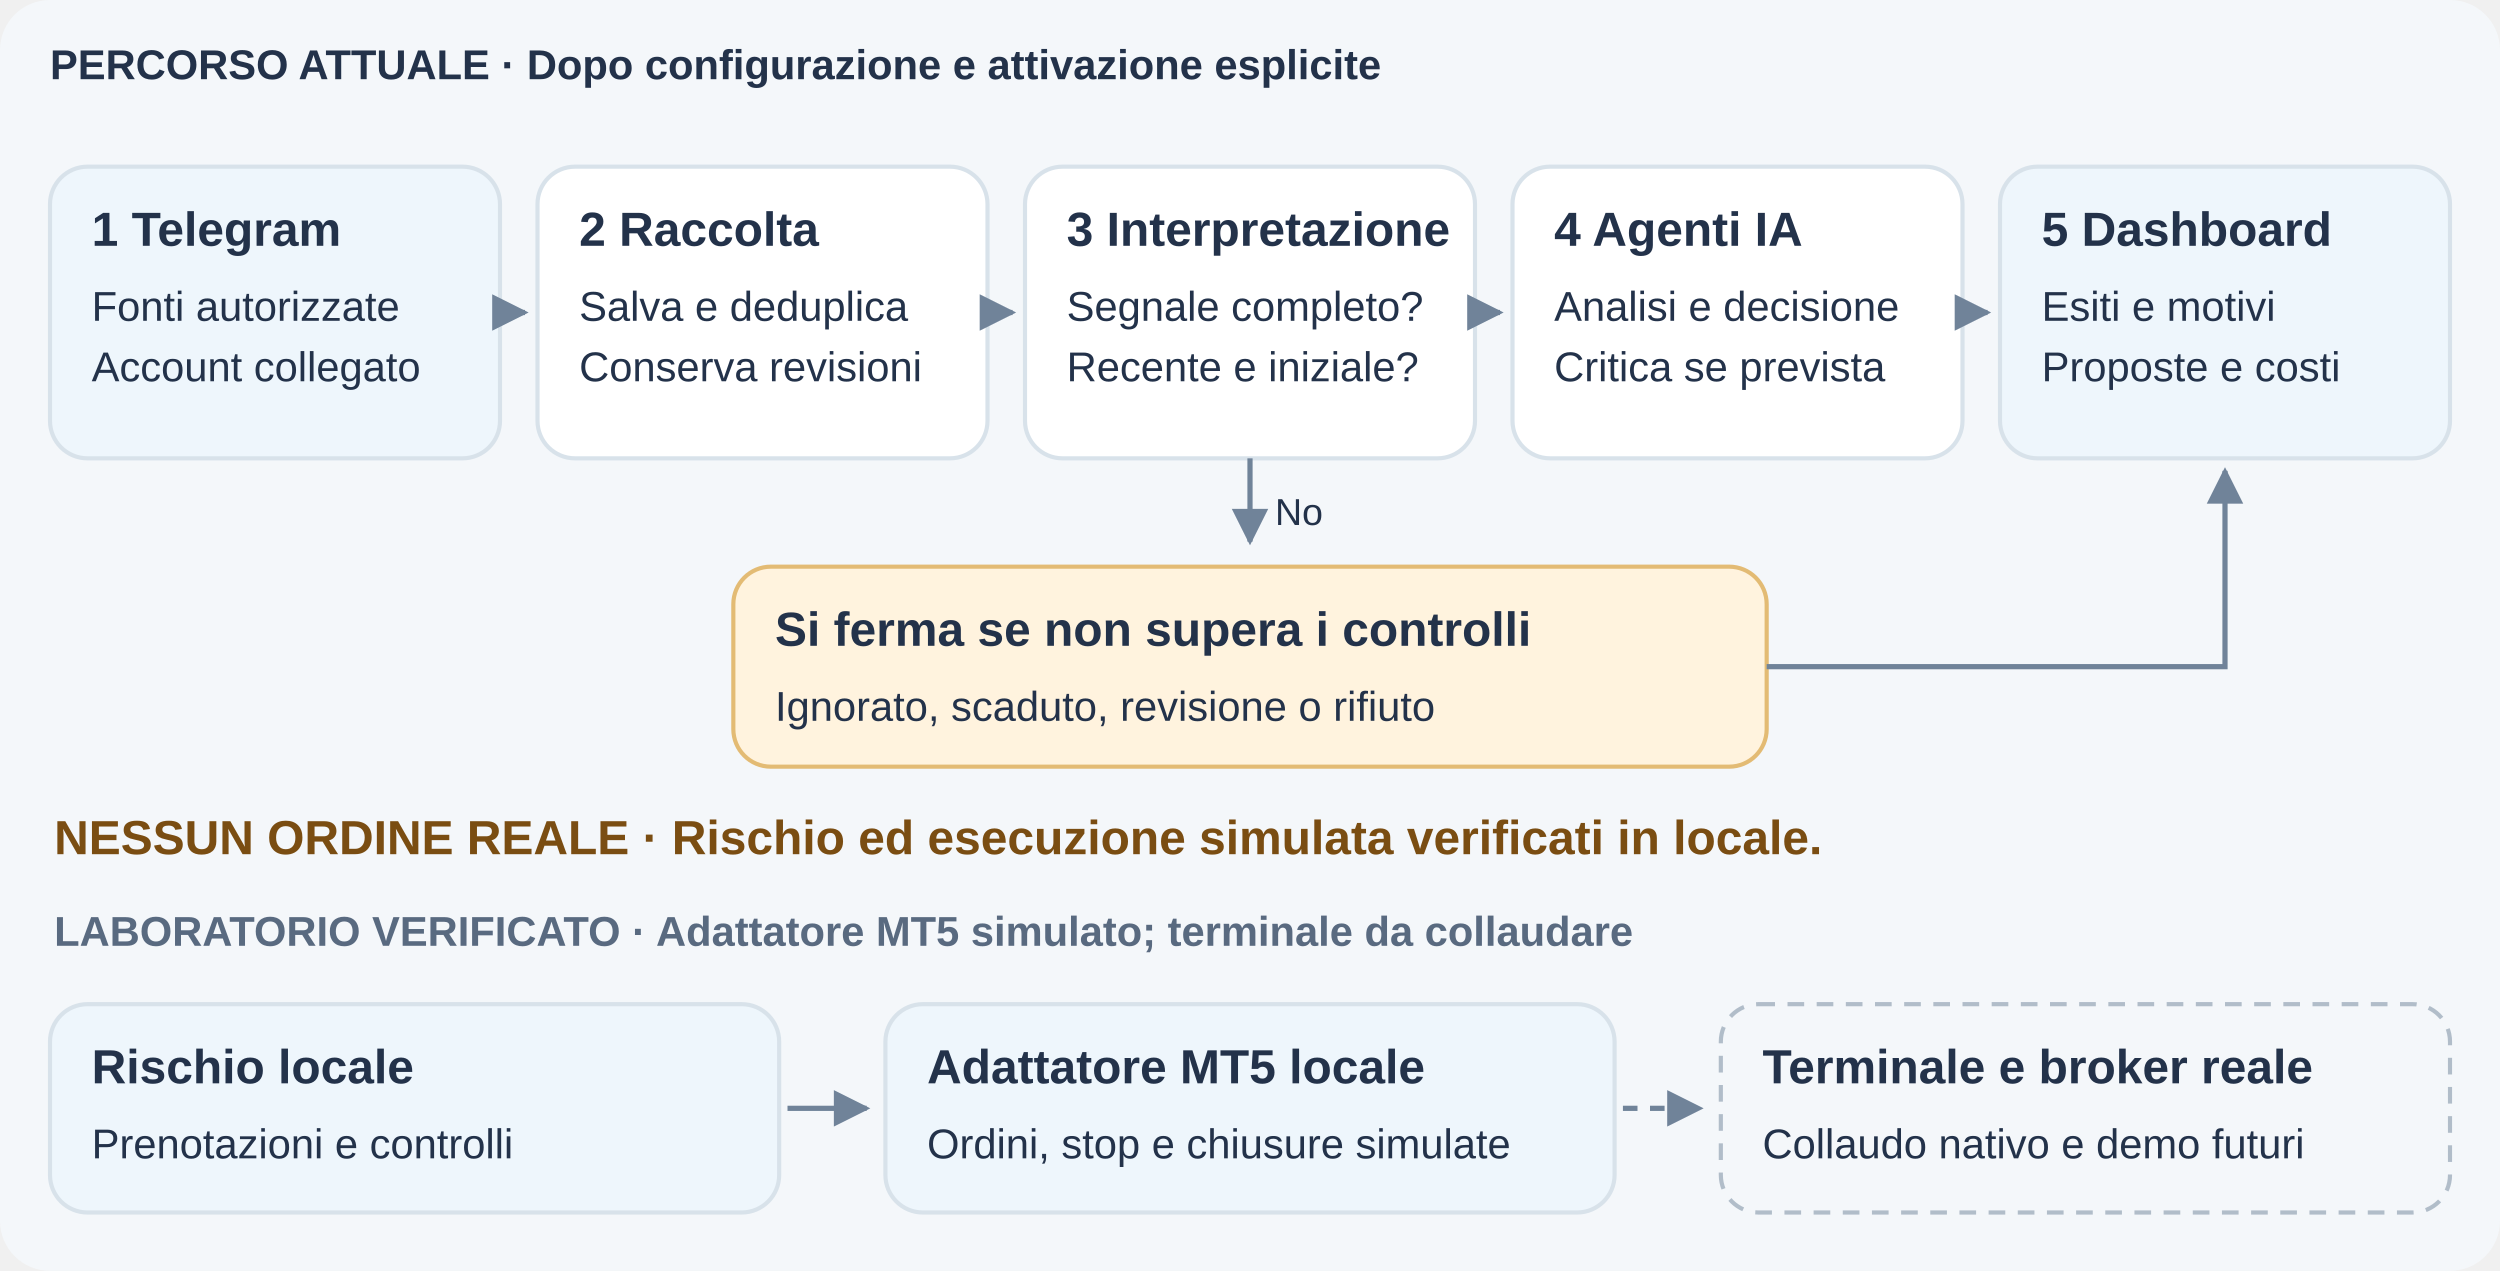
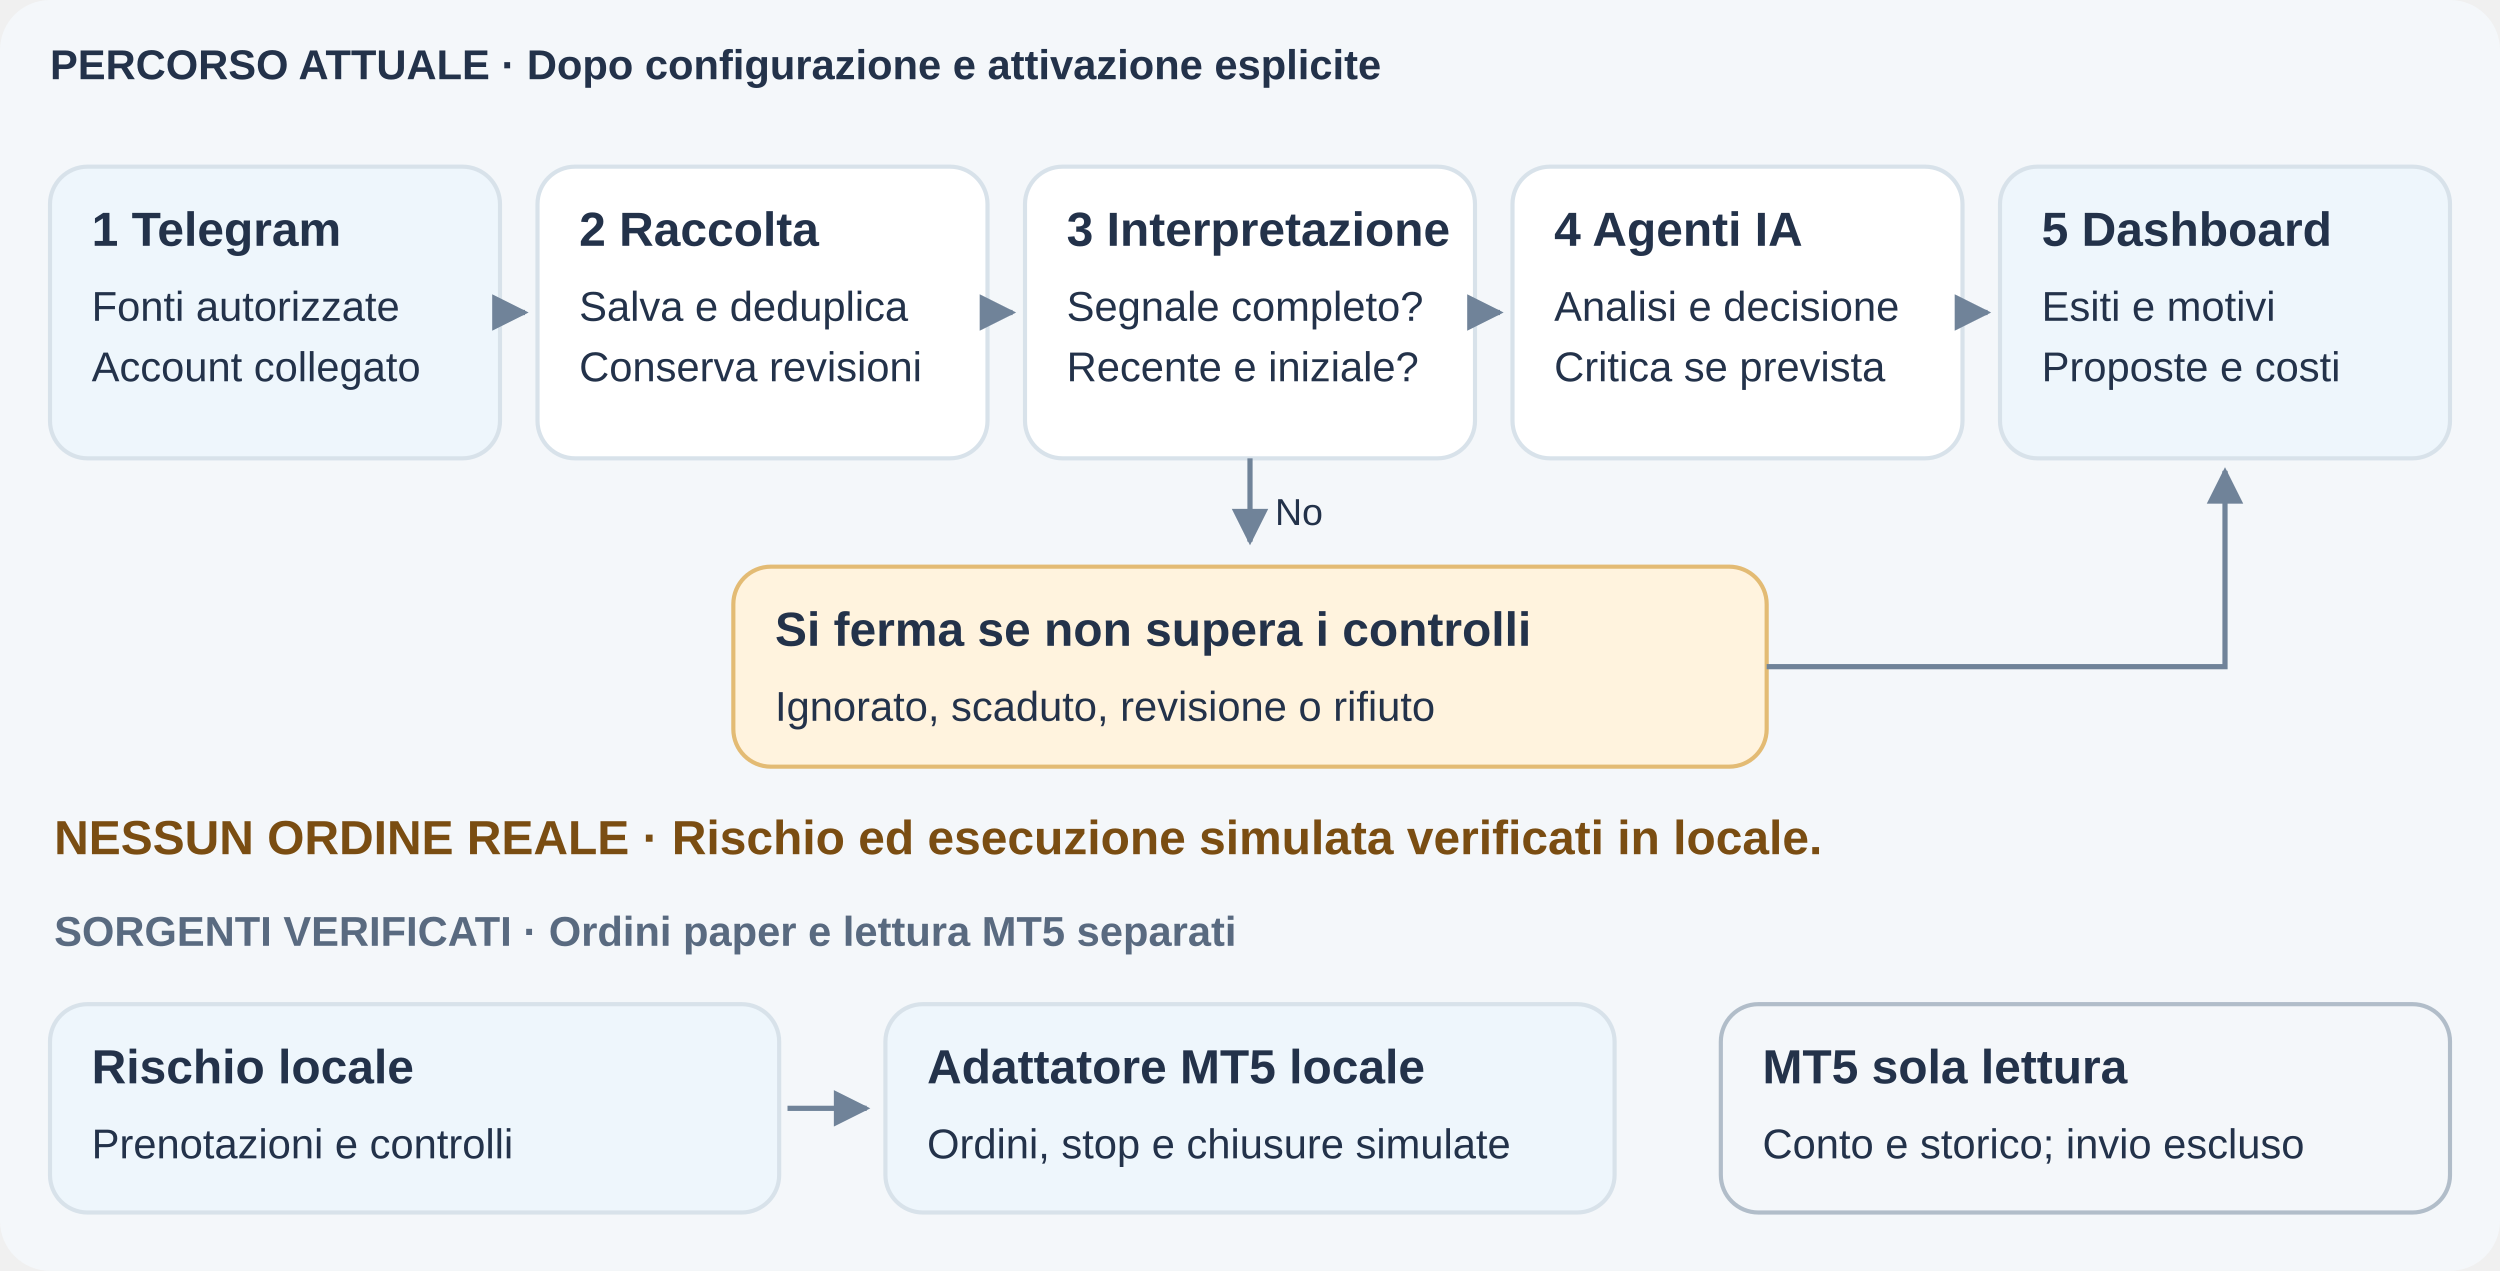
<svg xmlns="http://www.w3.org/2000/svg" width="1200" height="610" viewBox="0 0 1200 610" role="img" aria-labelledby="title desc">
  <defs>
    <marker id="arrow" viewBox="0 0 10 10" refX="9" refY="5" markerWidth="7" markerHeight="7" orient="auto-start-reverse">
      <path d="M 0 0 L 10 5 L 0 10 z" fill="#708399" />
    </marker>
  </defs>
  <rect width="1200" height="610" rx="24" fill="#f4f7fa" />
  <g font-family="Arial, sans-serif">
    <text x="24" y="38" font-size="20" fill="#23324a" font-weight="700">PERCORSO ATTUALE  ·  Dopo configurazione e attivazione esplicite</text>
    <rect x="24" y="80" width="216" height="140" rx="18" fill="#eef6fc" stroke="#d8e2ea" stroke-width="2" />
    <text x="44" y="118" font-size="23" fill="#23324a" font-weight="700">1  Telegram</text>
    <text x="44" y="154" font-size="20" fill="#23324a" font-weight="400">Fonti autorizzate</text>
    <text x="44" y="183" font-size="20" fill="#23324a" font-weight="400">Account collegato</text>
    <path d="M 240 150 H 252" fill="none" stroke="#708399" stroke-width="2.5" marker-end="url(#arrow)" />
    <rect x="258" y="80" width="216" height="140" rx="18" fill="#ffffff" stroke="#d8e2ea" stroke-width="2" />
    <text x="278" y="118" font-size="23" fill="#23324a" font-weight="700">2  Raccolta</text>
    <text x="278" y="154" font-size="20" fill="#23324a" font-weight="400">Salva e deduplica</text>
    <text x="278" y="183" font-size="20" fill="#23324a" font-weight="400">Conserva revisioni</text>
    <path d="M 474 150 H 486" fill="none" stroke="#708399" stroke-width="2.5" marker-end="url(#arrow)" />
    <rect x="492" y="80" width="216" height="140" rx="18" fill="#ffffff" stroke="#d8e2ea" stroke-width="2" />
    <text x="512" y="118" font-size="23" fill="#23324a" font-weight="700">3  Interpretazione</text>
    <text x="512" y="154" font-size="20" fill="#23324a" font-weight="400">Segnale completo?</text>
    <text x="512" y="183" font-size="20" fill="#23324a" font-weight="400">Recente e iniziale?</text>
    <path d="M 708 150 H 720" fill="none" stroke="#708399" stroke-width="2.5" marker-end="url(#arrow)" />
    <rect x="726" y="80" width="216" height="140" rx="18" fill="#ffffff" stroke="#d8e2ea" stroke-width="2" />
    <text x="746" y="118" font-size="23" fill="#23324a" font-weight="700">4  Agenti IA</text>
    <text x="746" y="154" font-size="20" fill="#23324a" font-weight="400">Analisi e decisione</text>
    <text x="746" y="183" font-size="20" fill="#23324a" font-weight="400">Critica se prevista</text>
    <path d="M 942 150 H 954" fill="none" stroke="#708399" stroke-width="2.5" marker-end="url(#arrow)" />
    <rect x="960" y="80" width="216" height="140" rx="18" fill="#eef6fc" stroke="#d8e2ea" stroke-width="2" />
    <text x="980" y="118" font-size="23" fill="#23324a" font-weight="700">5  Dashboard</text>
    <text x="980" y="154" font-size="20" fill="#23324a" font-weight="400">Esiti e motivi</text>
    <text x="980" y="183" font-size="20" fill="#23324a" font-weight="400">Proposte e costi</text>
    <path d="M 600 220 V 260" fill="none" stroke="#708399" stroke-width="2.5" marker-end="url(#arrow)" />
    <rect x="352" y="272" width="496" height="96" rx="18" fill="#fff3de" stroke="#e3bb74" stroke-width="2" />
    <text x="372" y="310" font-size="23" fill="#23324a" font-weight="700">Si ferma se non supera i controlli</text>
    <text x="372" y="346" font-size="20" fill="#23324a" font-weight="400">Ignorato, scaduto, revisione o rifiuto</text>
    <text x="612" y="252" font-size="18" fill="#23324a" font-weight="400">No</text>
    <path d="M 848 320 H 1068 V 226" fill="none" stroke="#708399" stroke-width="2.5" marker-end="url(#arrow)" />
    <text x="26" y="410" font-size="23" fill="#7a4d12" font-weight="700">NESSUN ORDINE REALE  ·  Rischio ed esecuzione simulata verificati in locale.</text>
-     <text x="26" y="454" font-size="20" fill="#596a80" font-weight="700">LABORATORIO VERIFICATO  ·  Adattatore MT5 simulato; terminale da collaudare</text>
+     <text x="26" y="454" font-size="20" fill="#596a80" font-weight="700">SORGENTI VERIFICATI  ·  Ordini paper e lettura MT5 separati</text>
    <rect x="24" y="482" width="350" height="100" rx="18" fill="#eef6fc" stroke="#d8e2ea" stroke-width="2" />
    <text x="44" y="520" font-size="23" fill="#23324a" font-weight="700">Rischio locale</text>
    <text x="44" y="556" font-size="20" fill="#23324a" font-weight="400">Prenotazioni e controlli</text>
    <rect x="425" y="482" width="350" height="100" rx="18" fill="#eef6fc" stroke="#d8e2ea" stroke-width="2" />
    <text x="445" y="520" font-size="23" fill="#23324a" font-weight="700">Adattatore MT5 locale</text>
    <text x="445" y="556" font-size="20" fill="#23324a" font-weight="400">Ordini, stop e chiusure simulate</text>
-     <rect x="826" y="482" width="350" height="100" rx="18" fill="#f4f7fa" stroke="#b1bdc9" stroke-width="2" stroke-dasharray="8 6" />
-     <text x="846" y="520" font-size="23" fill="#23324a" font-weight="700">Terminale e broker reale</text>
-     <text x="846" y="556" font-size="20" fill="#23324a" font-weight="400">Collaudo nativo e demo futuri</text>
+     <rect x="826" y="482" width="350" height="100" rx="18" fill="#f4f7fa" stroke="#b1bdc9" stroke-width="2" />
+     <text x="846" y="520" font-size="23" fill="#23324a" font-weight="700">MT5 sola lettura</text>
+     <text x="846" y="556" font-size="20" fill="#23324a" font-weight="400">Conto e storico; invio escluso</text>
    <path d="M 378 532 H 416" fill="none" stroke="#708399" stroke-width="2.5" marker-end="url(#arrow)" />
-     <path d="M 779 532 H 816" fill="none" stroke="#708399" stroke-width="2.5" marker-end="url(#arrow)" stroke-dasharray="7 6" />
  </g>
</svg>
